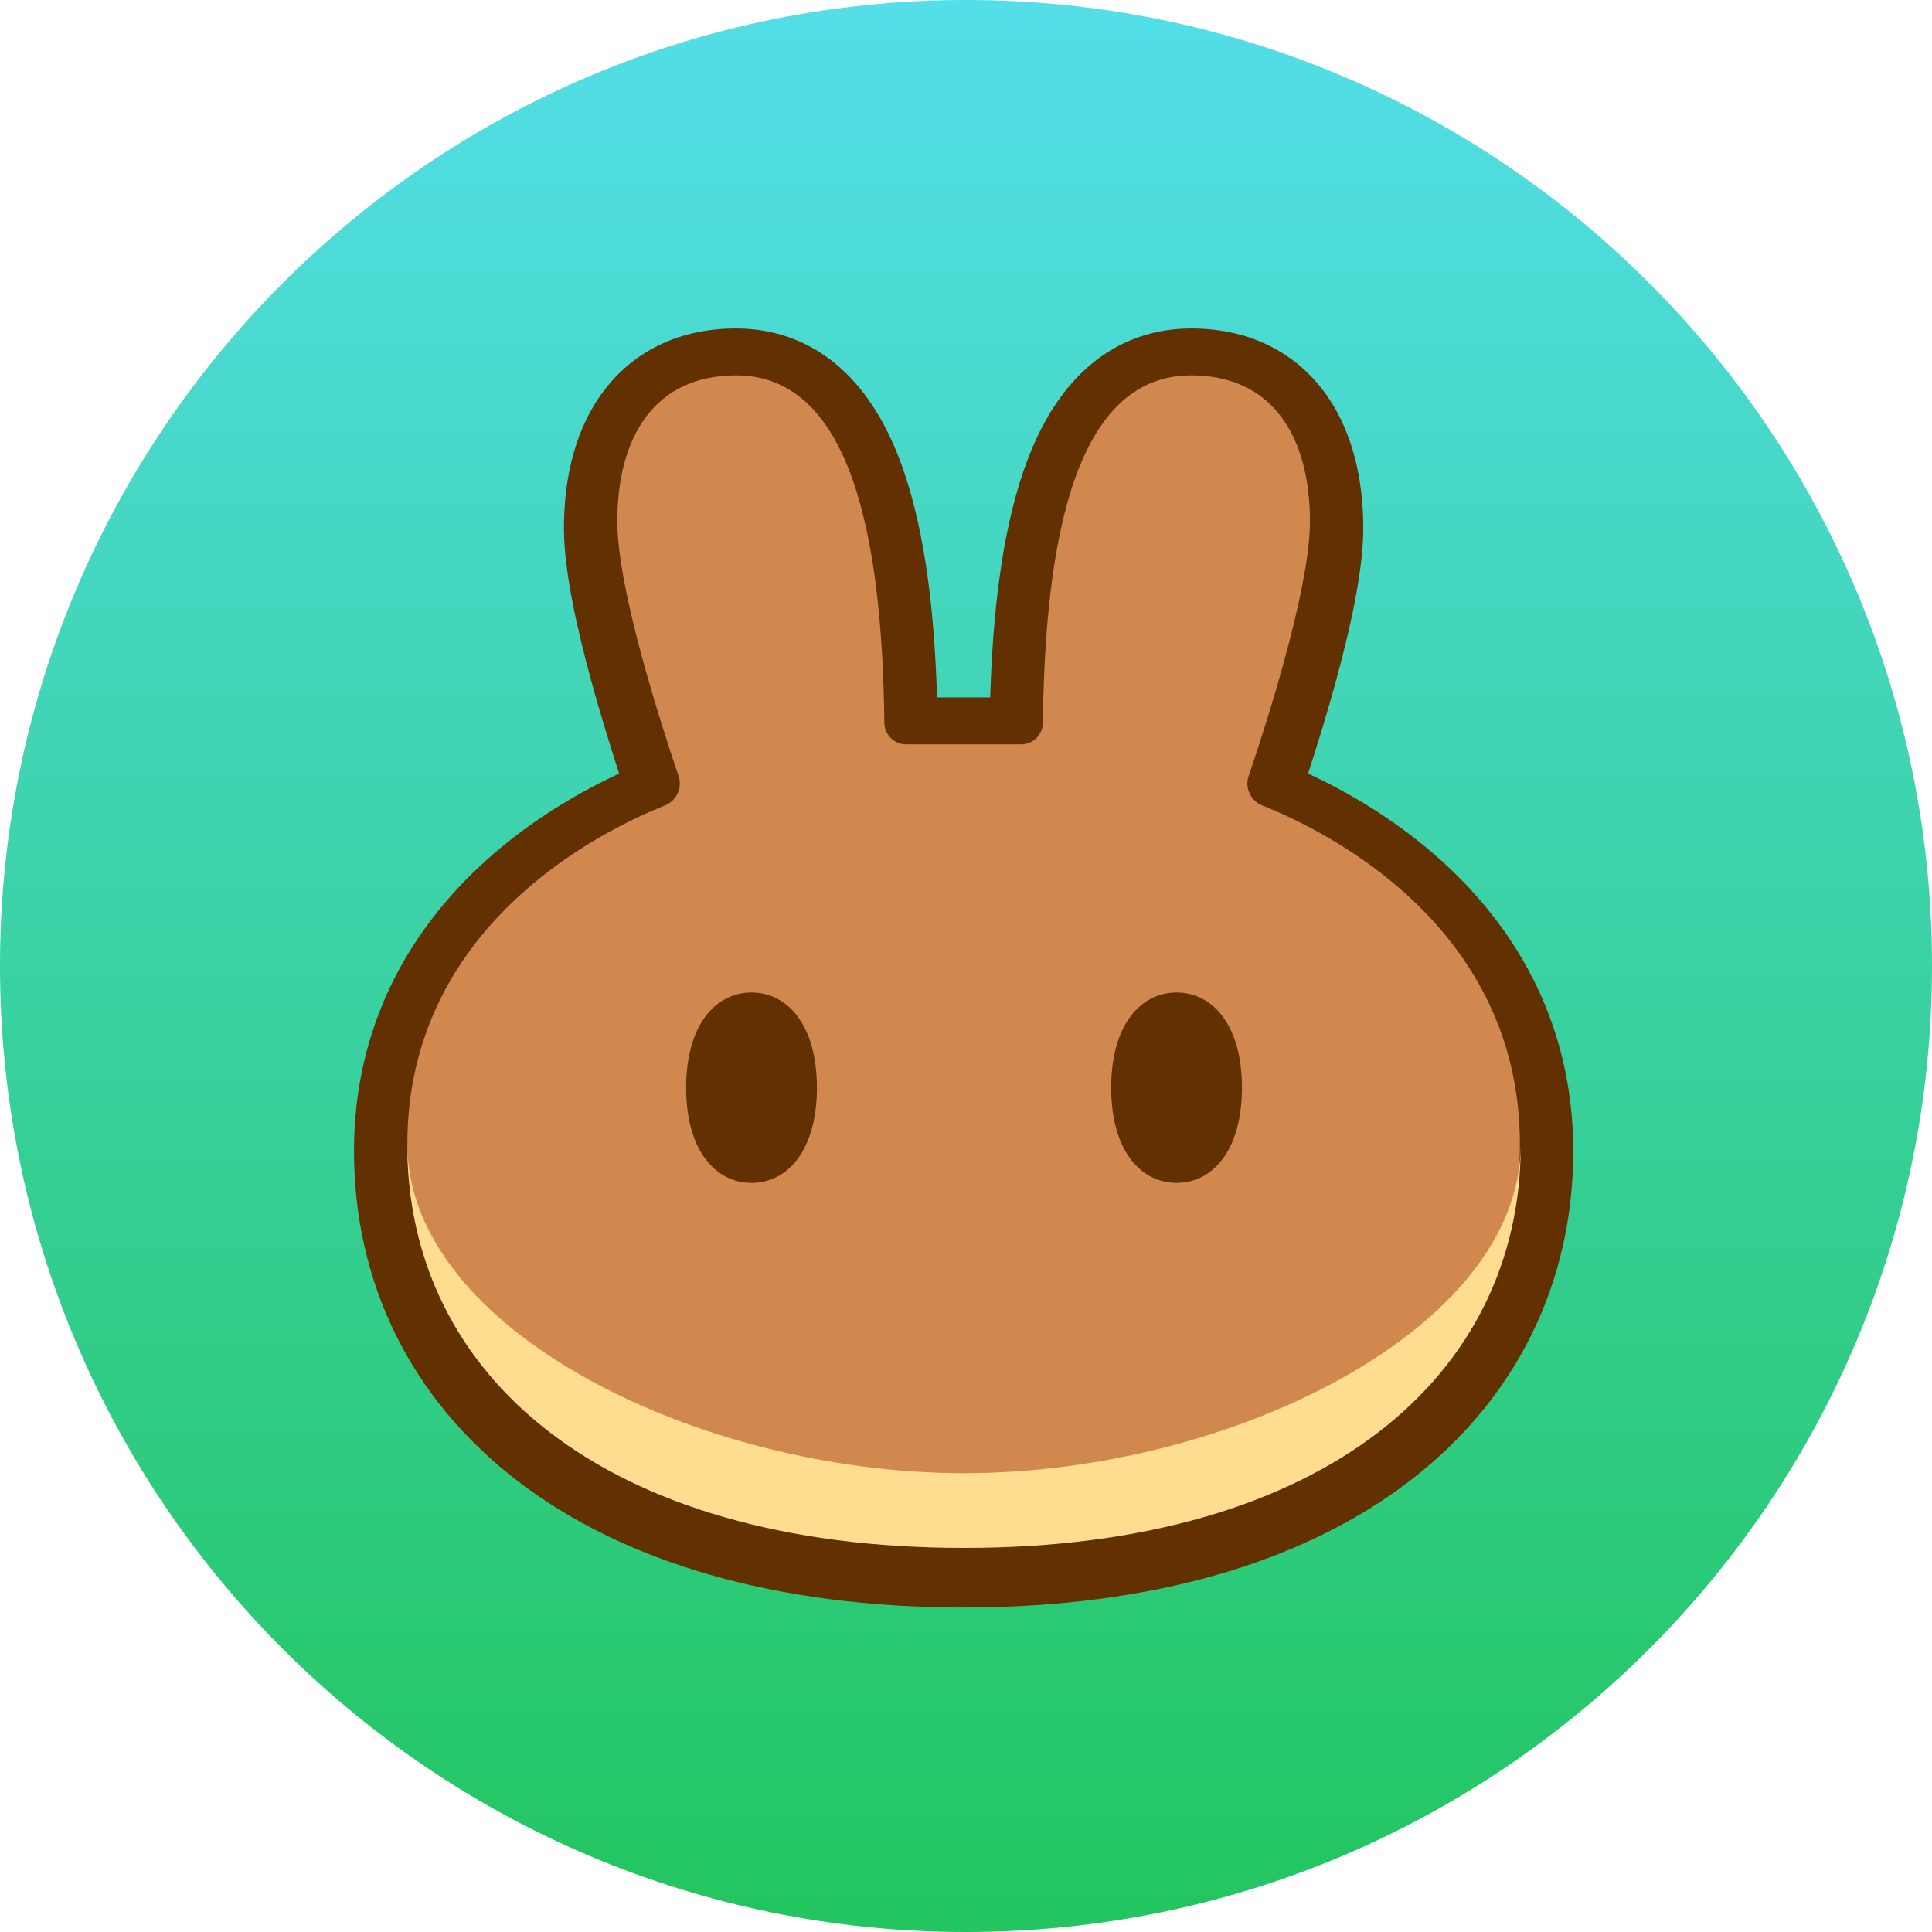
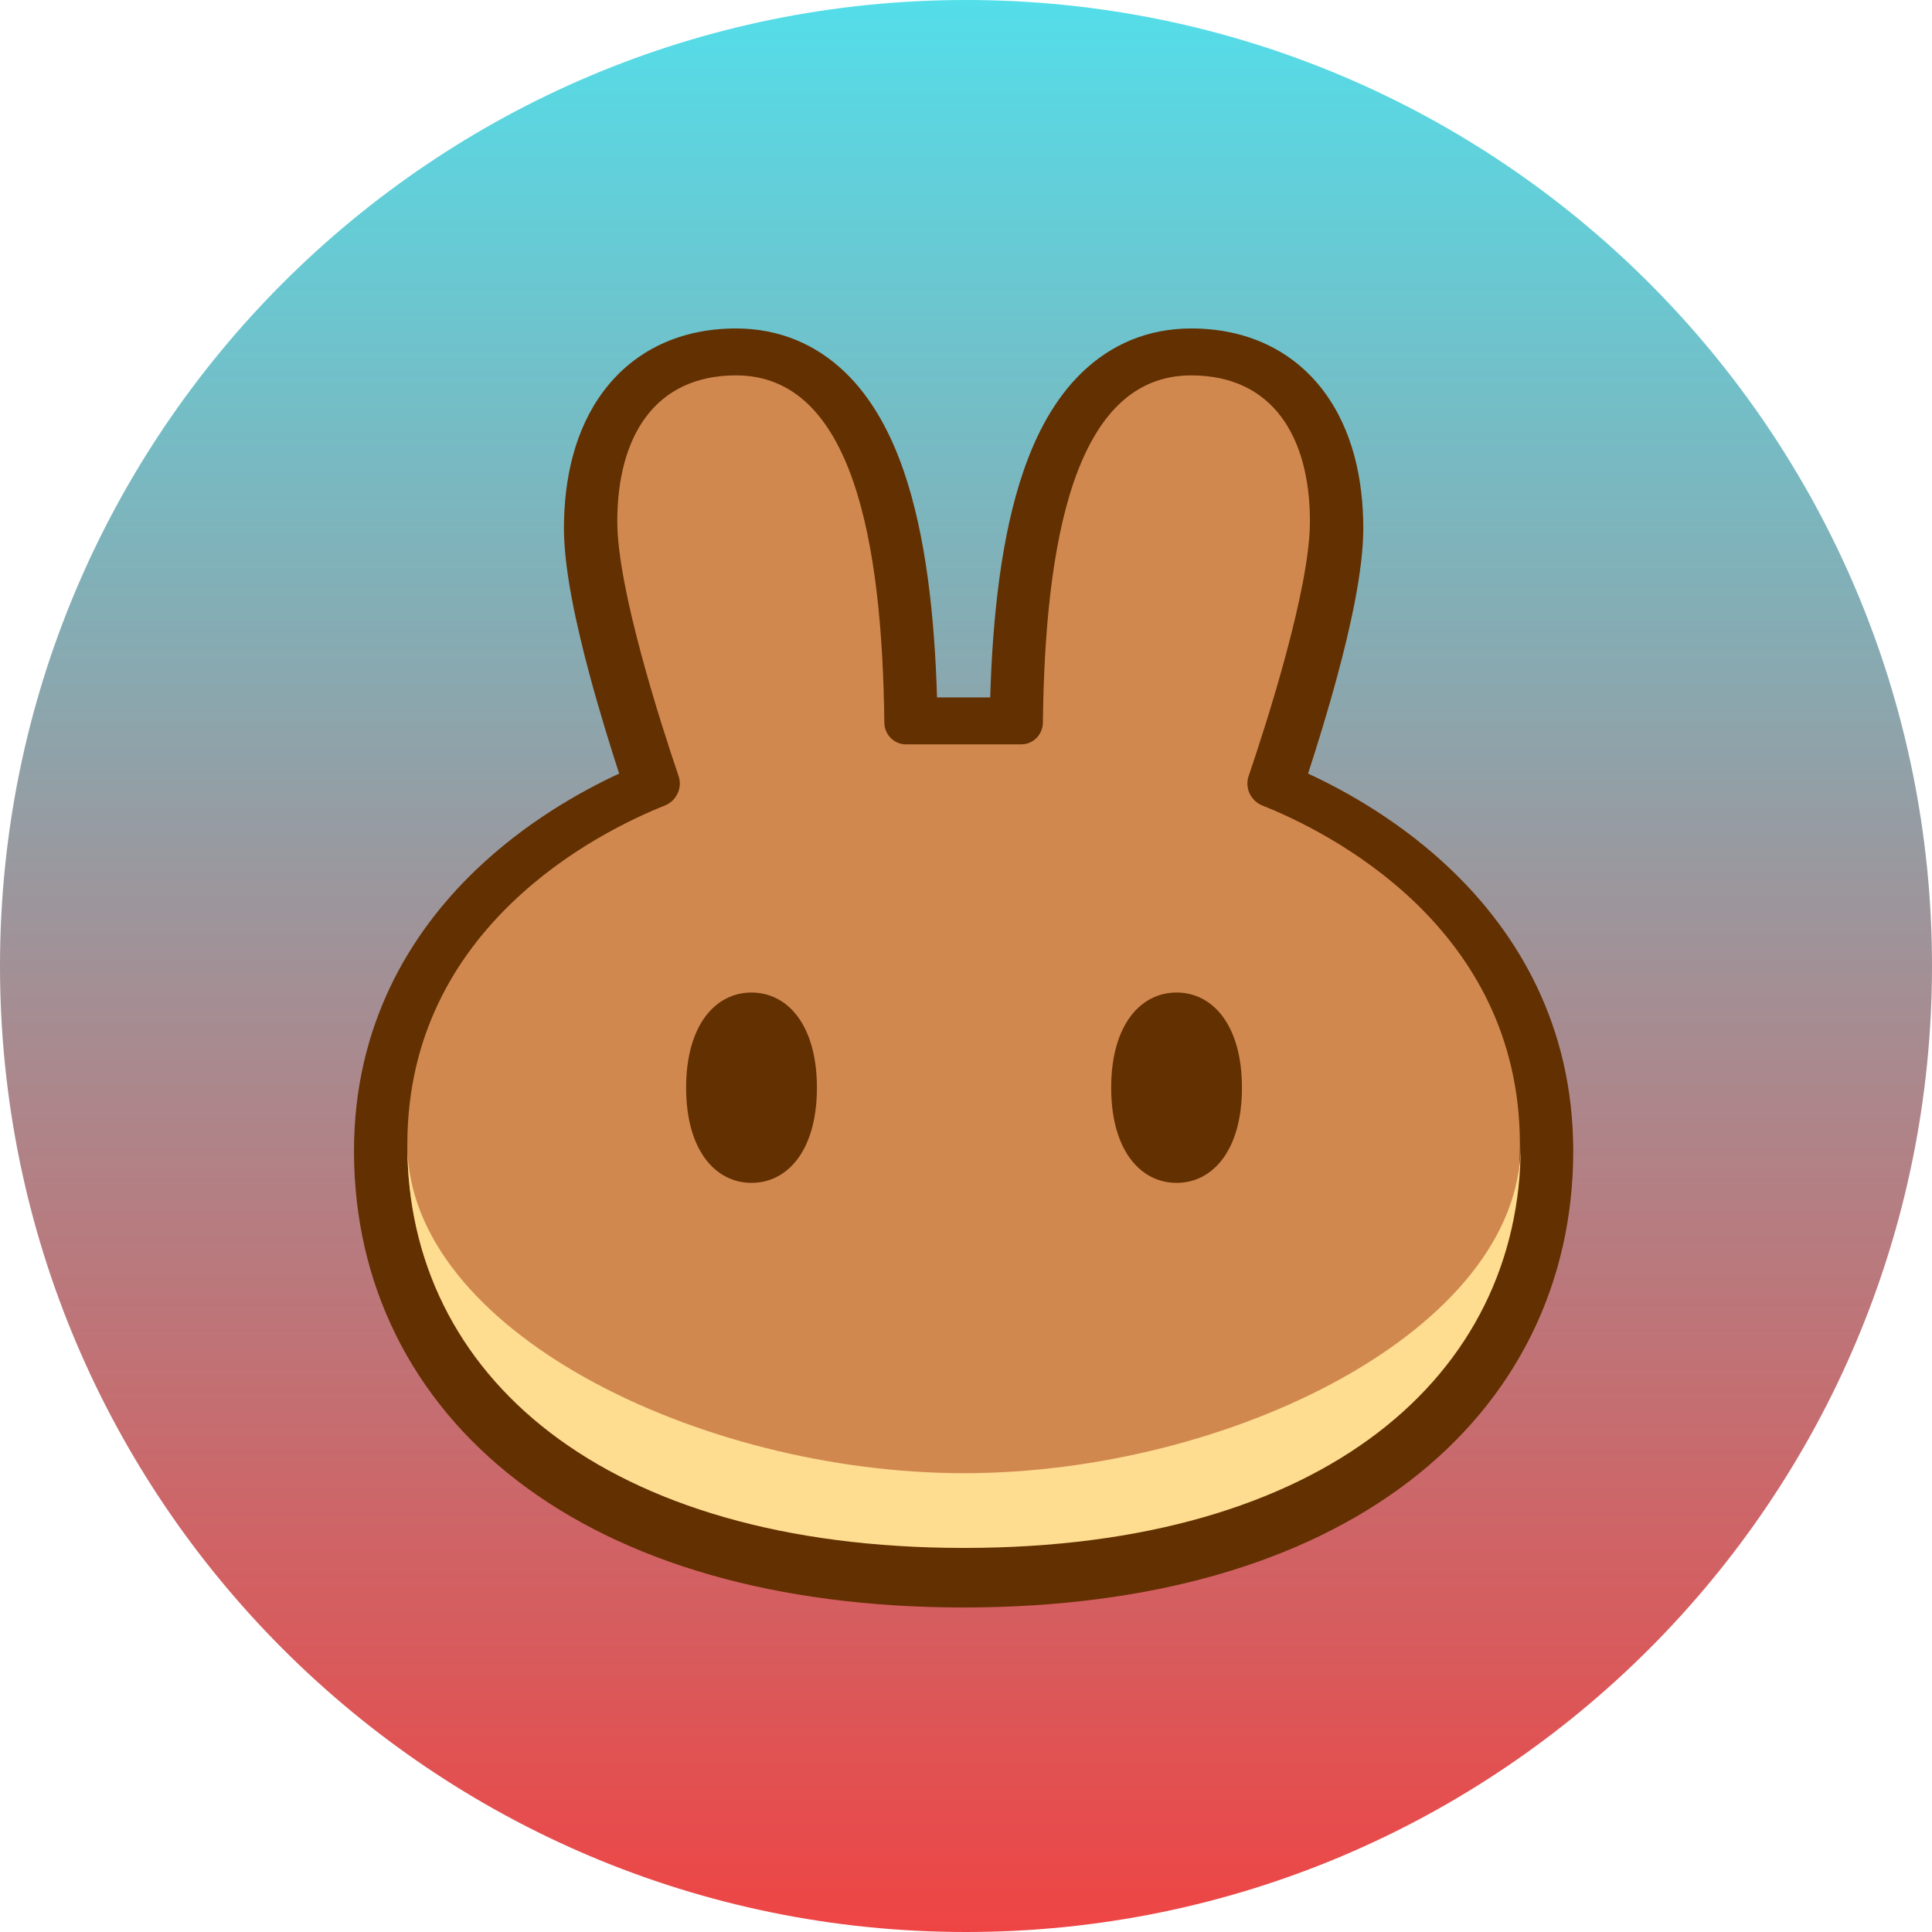
<svg xmlns="http://www.w3.org/2000/svg" width="96" height="96" fill="none" viewBox="0 0 96 96">
  <circle cx="48" cy="48" r="48" fill="url(#cake_logo_gradeint)" />
  <path fill="#633001" fill-rule="evenodd" d="M47.858 79.875C38.516 79.868 30.991 77.626 25.734 73.6C20.413 69.525 17.59 63.743 17.59 57.2C17.59 50.896 20.407 46.35 23.594 43.277C26.091 40.869 28.847 39.327 30.766 38.439C30.332 37.108 29.791 35.364 29.306 33.563C28.658 31.153 28.022 28.326 28.022 26.254C28.022 23.802 28.557 21.339 29.999 19.425C31.522 17.404 33.815 16.321 36.573 16.321C38.729 16.321 40.559 17.12 41.992 18.5C43.362 19.818 44.273 21.57 44.903 23.395C46.009 26.603 46.44 30.633 46.56 34.655H49.203C49.323 30.633 49.754 26.603 50.86 23.395C51.489 21.57 52.401 19.818 53.771 18.5C55.204 17.12 57.034 16.321 59.19 16.321C61.948 16.321 64.241 17.404 65.764 19.425C67.206 21.339 67.741 23.802 67.741 26.254C67.741 28.326 67.105 31.153 66.457 33.563C65.972 35.364 65.431 37.108 64.997 38.439C66.916 39.327 69.672 40.869 72.169 43.277C75.356 46.35 78.173 50.896 78.173 57.2C78.173 63.743 75.35 69.525 70.029 73.6C64.772 77.626 57.247 79.868 47.905 79.875H47.858Z" clip-rule="evenodd" />
  <path fill="#D1884F" d="M36.573 18.653C32.533 18.653 30.673 21.698 30.673 25.909C30.673 29.256 32.834 35.959 33.721 38.569C33.92 39.156 33.606 39.799 33.035 40.027C29.797 41.316 20.241 46.039 20.241 56.855C20.241 68.248 29.952 76.838 47.86 76.852C47.867 76.852 47.874 76.852 47.881 76.852C47.889 76.852 47.896 76.852 47.903 76.852C65.811 76.838 75.522 68.248 75.522 56.855C75.522 46.039 65.966 41.316 62.728 40.027C62.156 39.799 61.843 39.156 62.042 38.569C62.929 35.959 65.09 29.256 65.09 25.909C65.09 21.698 63.23 18.653 59.19 18.653C53.374 18.653 51.924 26.975 51.821 35.907C51.814 36.503 51.337 36.987 50.746 36.987H45.016C44.426 36.987 43.949 36.503 43.942 35.907C43.839 26.975 42.389 18.653 36.573 18.653Z" />
  <path fill="#FEDC90" d="M47.903 73.202C34.745 73.202 20.264 66.087 20.241 56.876C20.241 56.891 20.241 56.905 20.241 56.919C20.241 68.322 29.968 76.916 47.903 76.916C65.838 76.916 75.564 68.322 75.564 56.919C75.564 56.905 75.564 56.891 75.564 56.876C75.542 66.087 61.061 73.202 47.903 73.202Z" />
  <path fill="#633001" d="M40.592 54.047C40.592 57.157 39.137 58.776 37.343 58.776C35.548 58.776 34.093 57.157 34.093 54.047C34.093 50.938 35.548 49.318 37.343 49.318C39.137 49.318 40.592 50.938 40.592 54.047Z" />
  <path fill="#633001" d="M61.712 54.047C61.712 57.157 60.258 58.776 58.463 58.776C56.668 58.776 55.214 57.157 55.214 54.047C55.214 50.938 56.668 49.318 58.463 49.318C60.258 49.318 61.712 50.938 61.712 54.047Z" />
  <defs>
    <linearGradient id="cake_logo_gradeint" x1="48" x2="48" y1="0" y2="96" gradientUnits="userSpaceOnUse">
      <stop stop-color="#53DEE9" />
-       <stop offset="1" stop-color="#22c55e" />
+       <stop offset="1" stop-color="#ef4444" />
    </linearGradient>
  </defs>
</svg>
